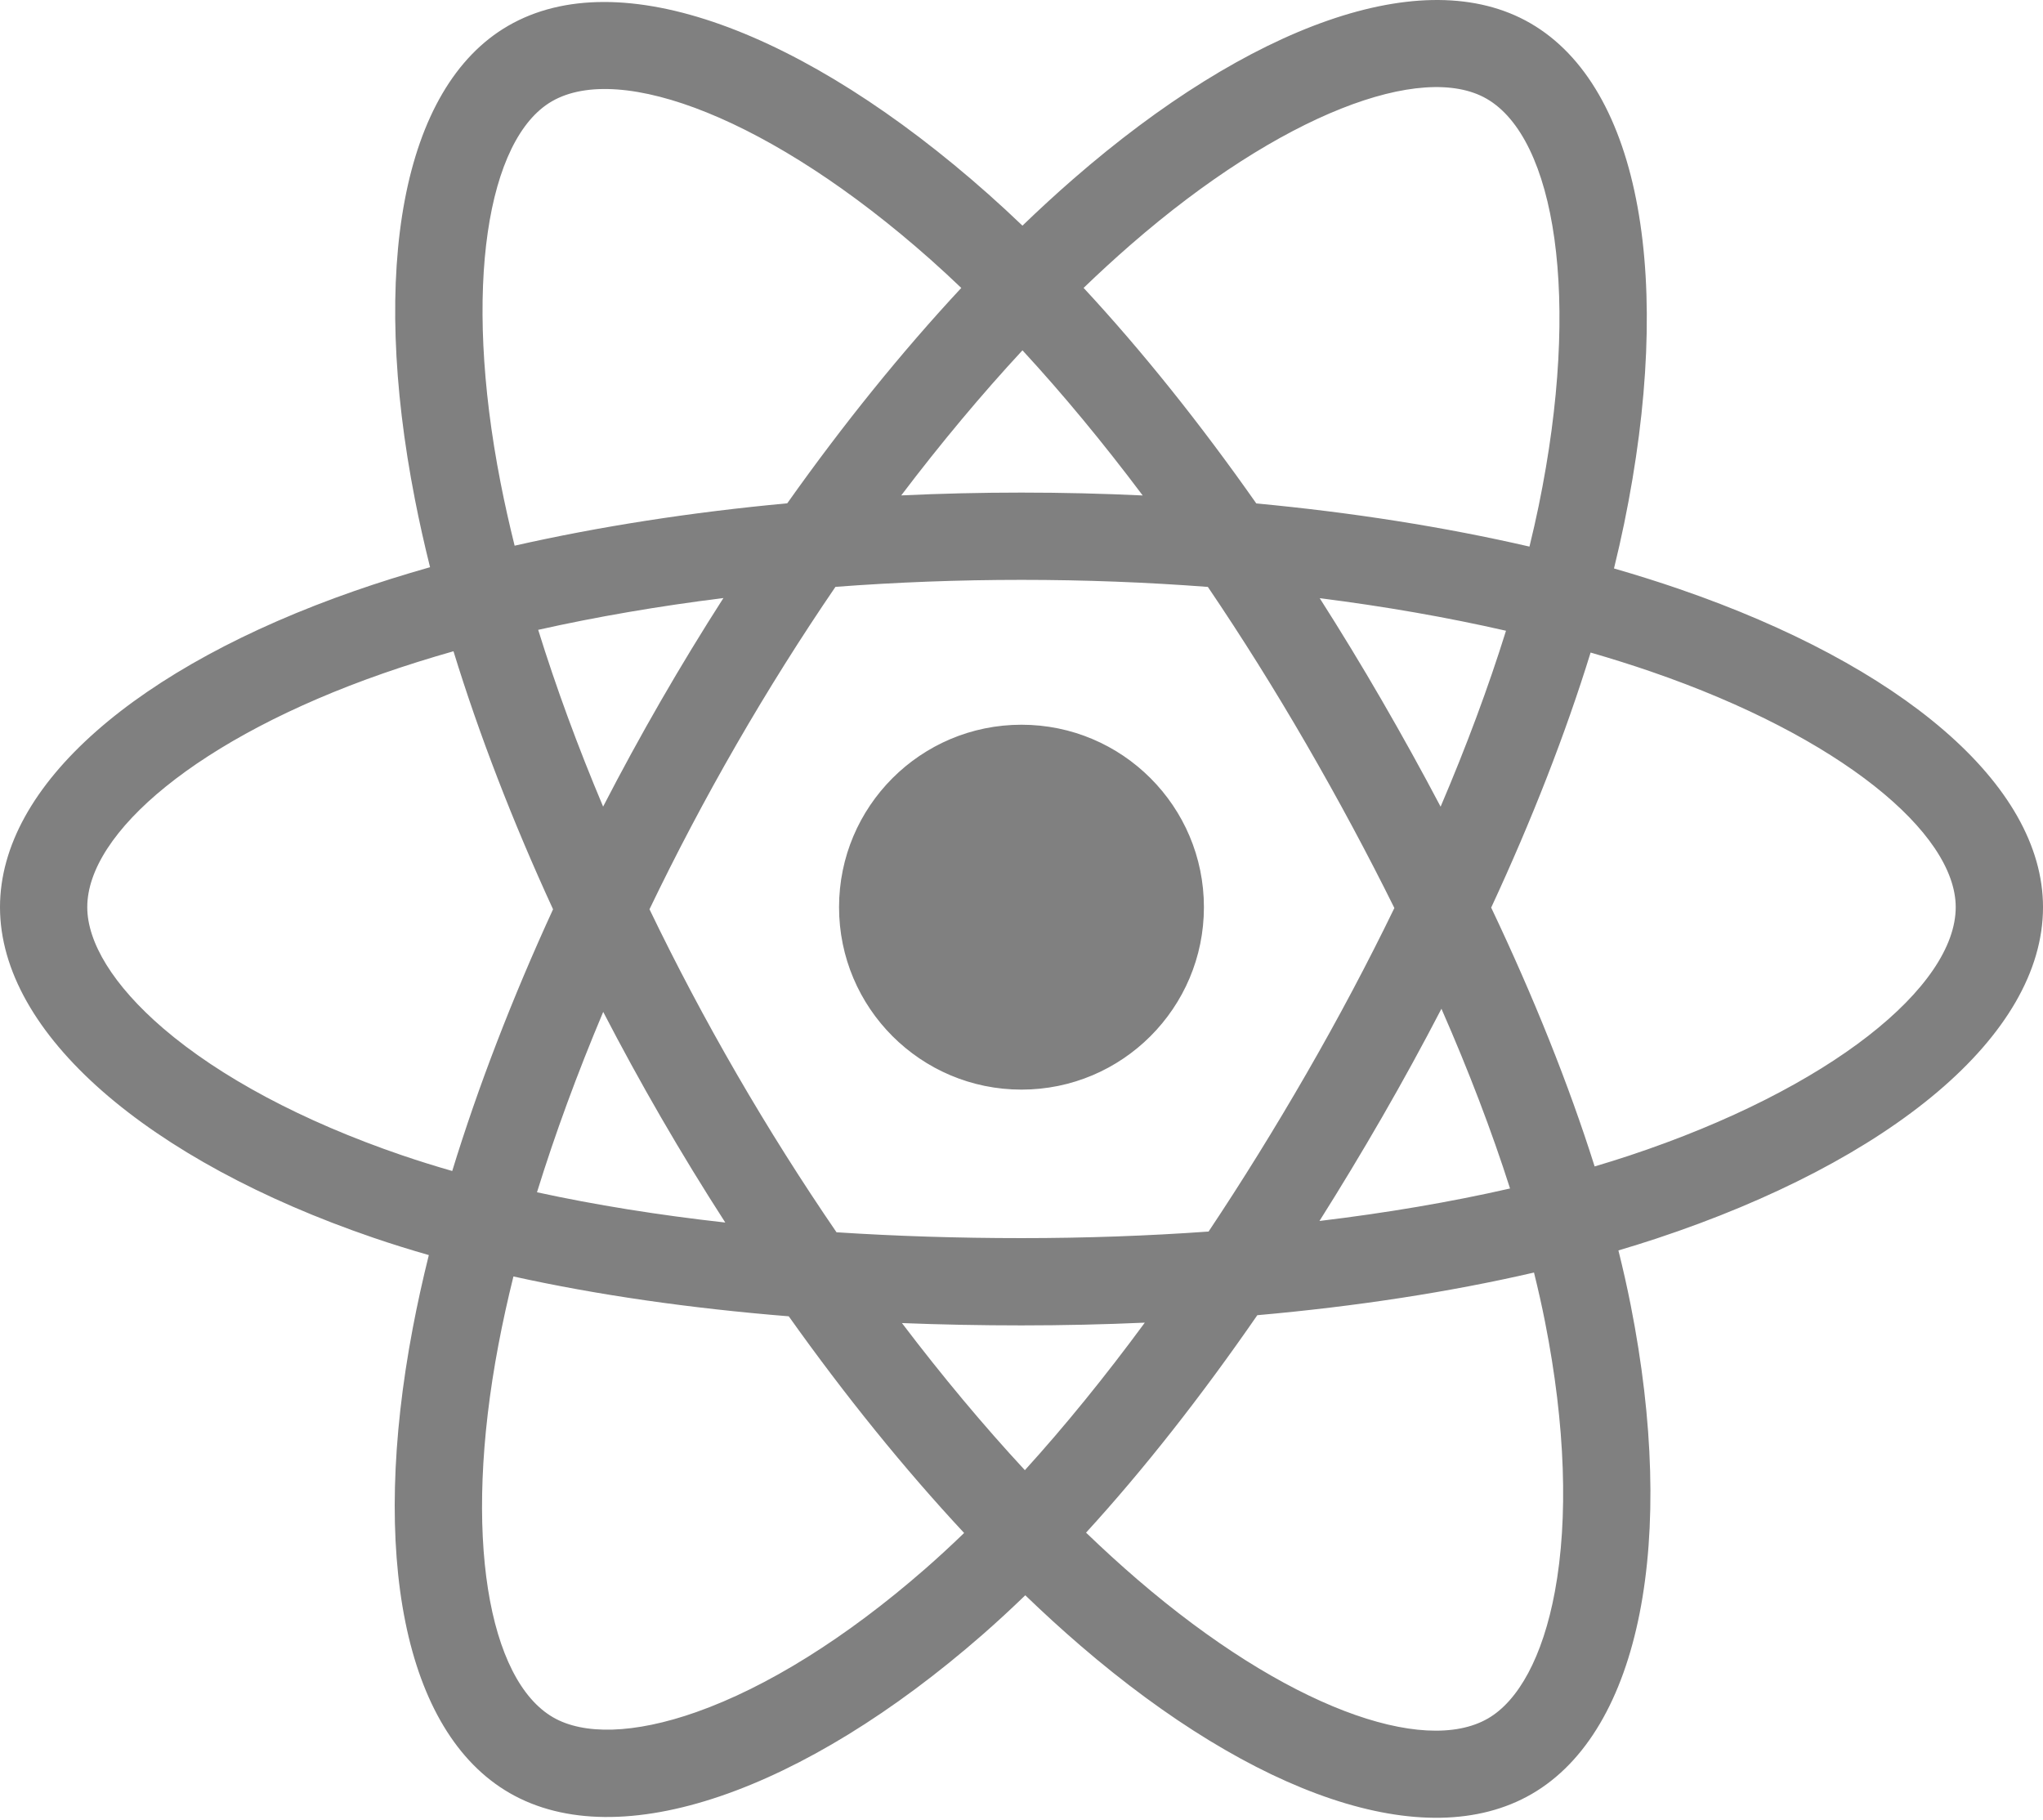
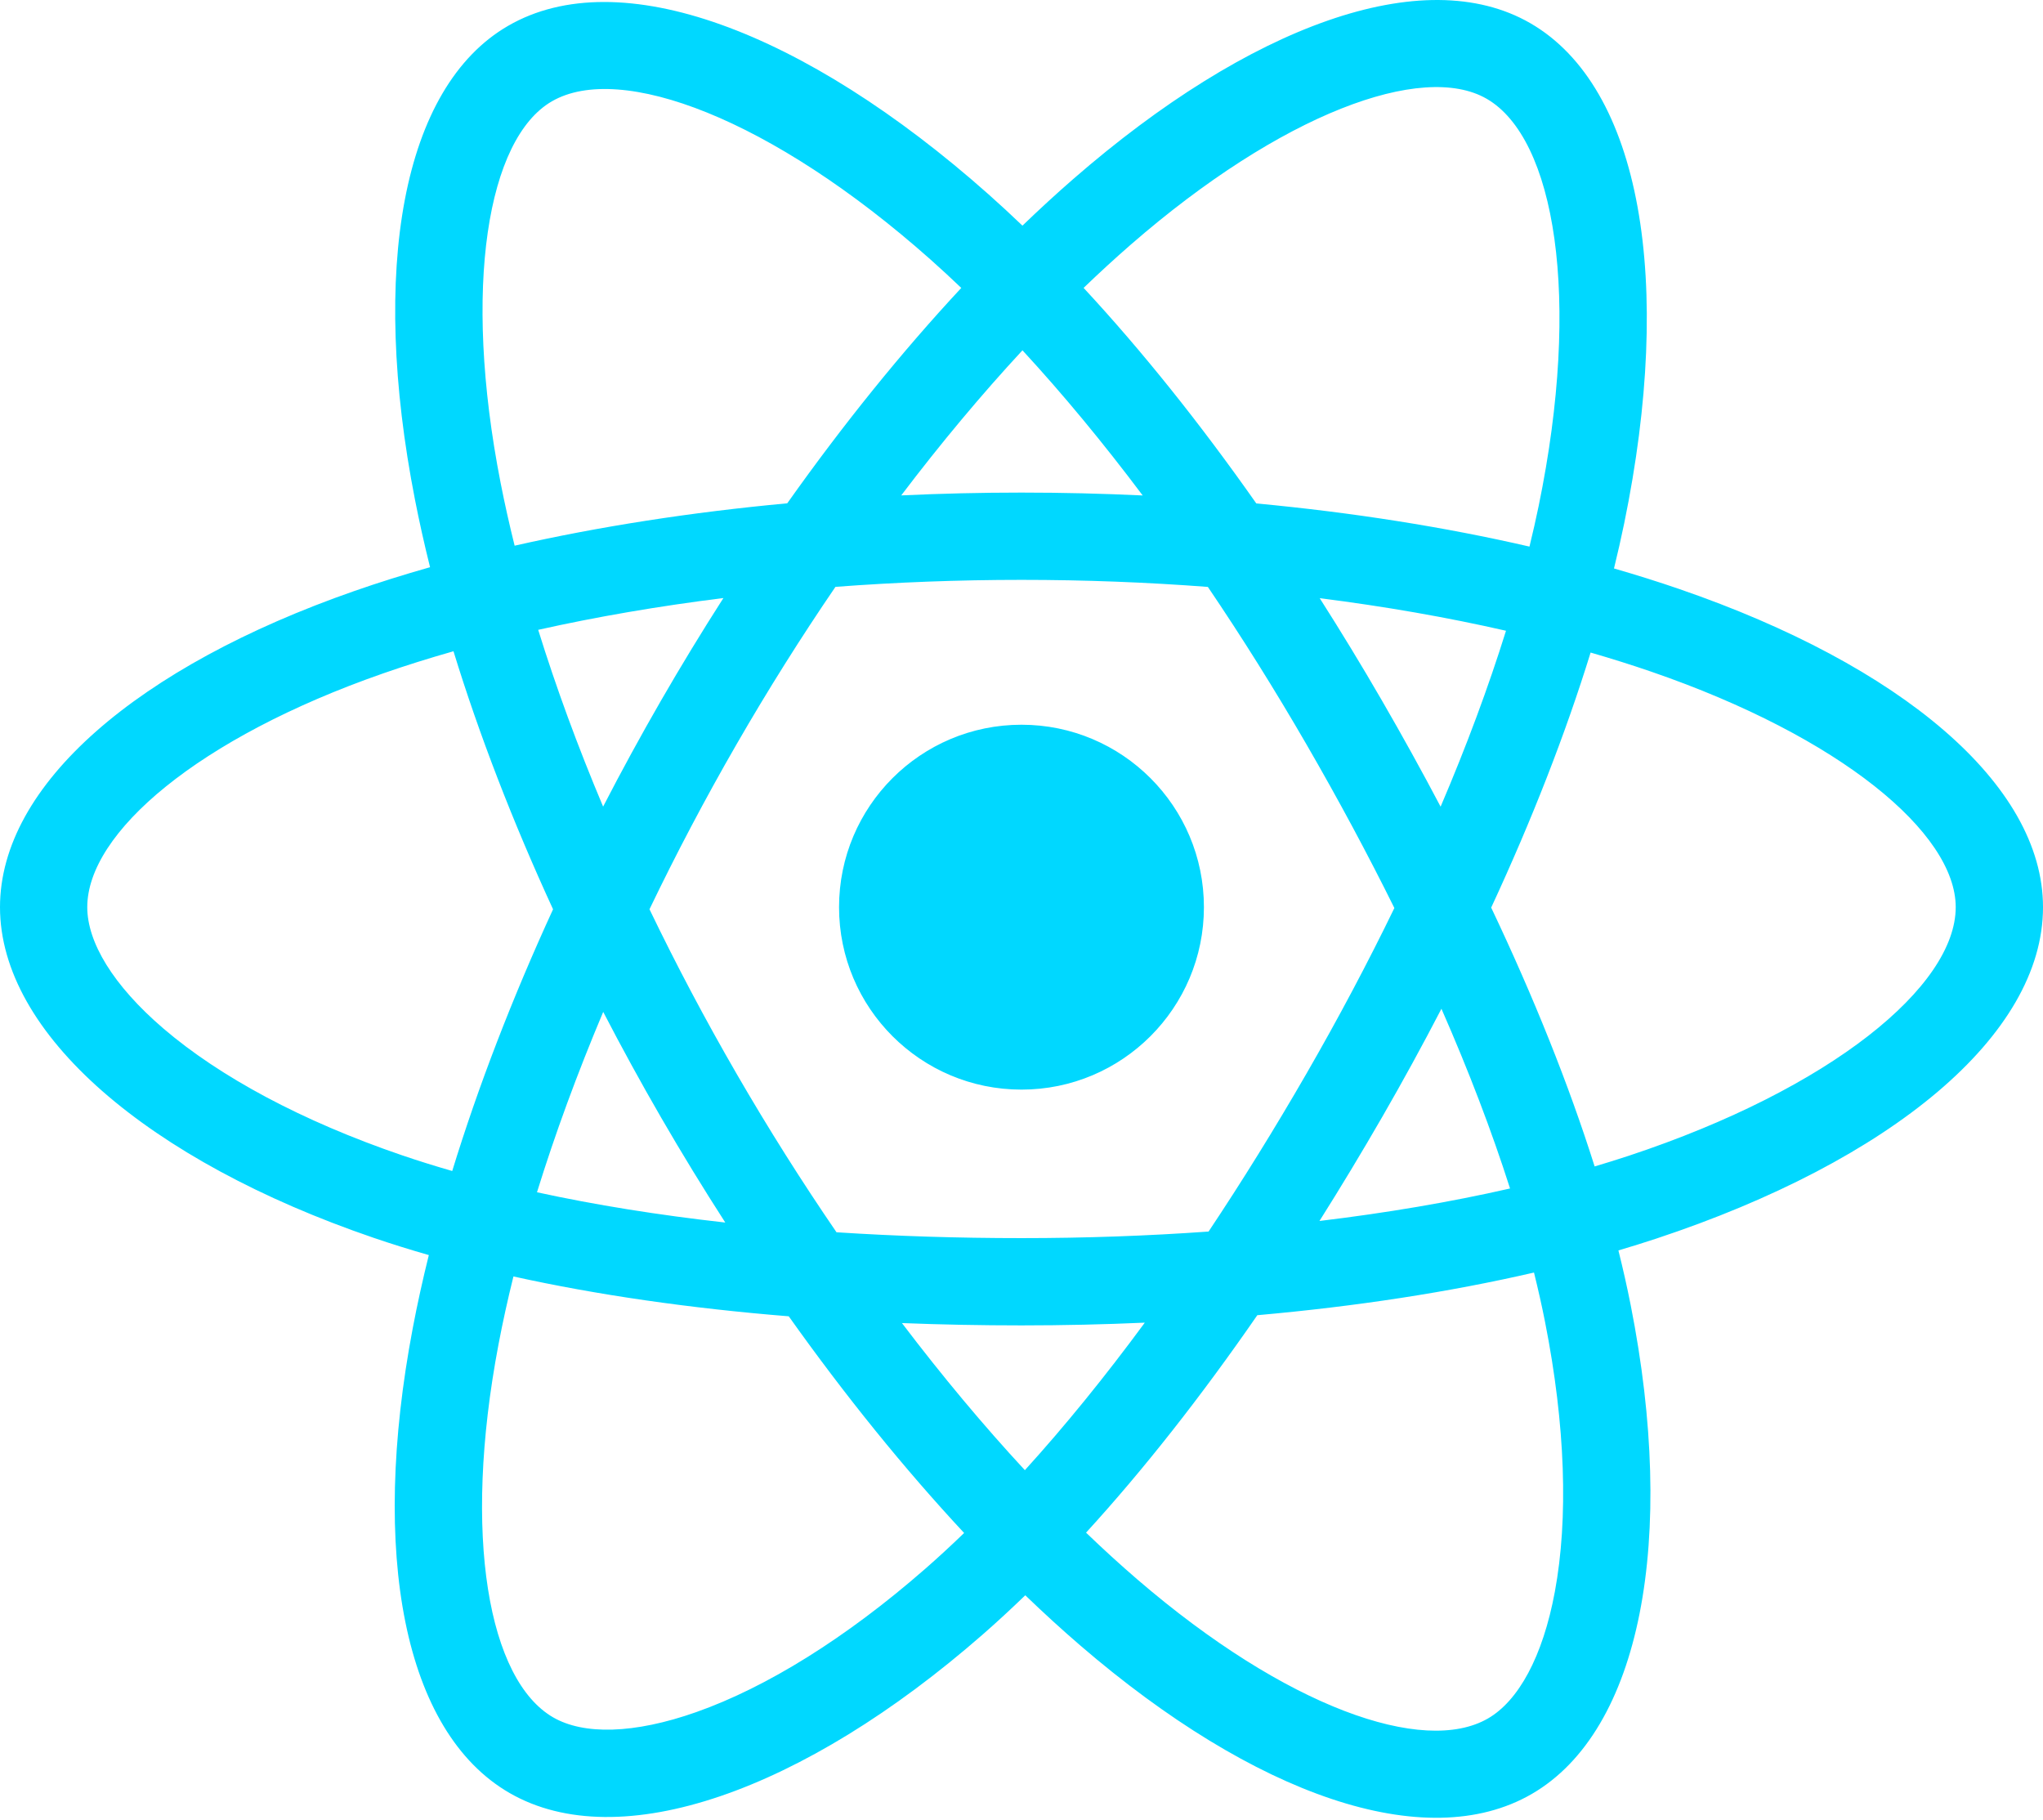
<svg xmlns="http://www.w3.org/2000/svg" height="228" preserveAspectRatio="xMidYMid" viewBox="0 0 256 228" width="256">
-   <path d="m210.483 73.824c-2.656-.914-5.408-1.779-8.241-2.597.466-1.901.893-3.777 1.273-5.621 6.238-30.281 2.159-54.676-11.768-62.707-13.355-7.701-35.196.329-57.254 19.525-2.121 1.846-4.248 3.8-6.374 5.849-1.417-1.355-2.831-2.665-4.242-3.917-23.118-20.526-46.29-29.177-60.204-21.122-13.342 7.724-17.293 30.657-11.678 59.355.542 2.772 1.176 5.603 1.893 8.481-3.28.931-6.446 1.923-9.475 2.979-27.103 9.449-44.413 24.259-44.413 39.62 0 15.865 18.582 31.778 46.812 41.427 2.228.761 4.539 1.481 6.922 2.165-.773 3.113-1.446 6.163-2.01 9.138-5.354 28.2-1.173 50.591 12.134 58.266 13.745 7.926 36.812-.221 59.273-19.855 1.775-1.552 3.557-3.198 5.342-4.923 2.313 2.228 4.623 4.336 6.921 6.314 21.757 18.722 43.245 26.283 56.539 18.586 13.731-7.949 18.193-32.003 12.4-61.268-.442-2.235-.957-4.518-1.536-6.842 1.62-.479 3.21-.973 4.761-1.487 29.348-9.724 48.443-25.443 48.443-41.52 0-15.417-17.868-30.326-45.517-39.844zm-6.365 70.984c-1.4.463-2.836.911-4.3 1.346-3.24-10.257-7.613-21.163-12.964-32.432 5.106-11 9.31-21.767 12.459-31.958 2.619.758 5.161 1.557 7.61 2.401 23.69 8.155 38.14 20.213 38.14 29.504 0 9.896-15.606 22.743-40.946 31.14zm-10.514 20.834c2.562 12.941 2.928 24.641 1.231 33.787-1.525 8.219-4.591 13.698-8.382 15.893-8.068 4.67-25.321-1.4-43.927-17.412-2.133-1.835-4.282-3.795-6.437-5.87 7.213-7.889 14.423-17.061 21.459-27.246 12.376-1.098 24.068-2.894 34.671-5.345.522 2.107.986 4.173 1.386 6.193zm-106.328 48.873c-7.882 2.784-14.16 2.863-17.955.675-8.075-4.657-11.432-22.636-6.853-46.752.524-2.762 1.149-5.599 1.868-8.499 10.487 2.319 22.093 3.988 34.499 4.993 7.083 9.967 14.501 19.128 21.976 27.15-1.633 1.577-3.26 3.078-4.878 4.492-9.932 8.682-19.886 14.842-28.657 17.94zm-36.928-69.768c-12.483-4.266-22.792-9.812-29.858-15.863-6.349-5.438-9.555-10.836-9.555-15.216 0-9.322 13.898-21.212 37.077-29.293 2.812-.981 5.757-1.905 8.812-2.773 3.203 10.42 7.406 21.315 12.477 32.332-5.137 11.18-9.399 22.249-12.634 32.791-2.178-.626-4.288-1.285-6.319-1.979zm12.378-84.259c-4.811-24.587-1.616-43.135 6.425-47.79 8.564-4.958 27.503 2.111 47.463 19.835 1.276 1.133 2.557 2.318 3.841 3.545-7.438 7.987-14.788 17.079-21.808 26.987-12.04 1.116-23.565 2.909-34.161 5.309-.666-2.68-1.256-5.313-1.76-7.887zm110.427 27.267c-2.533-4.375-5.134-8.647-7.785-12.803 8.168 1.033 15.994 2.403 23.343 4.081-2.206 7.071-4.956 14.465-8.194 22.044-2.322-4.409-4.778-8.854-7.365-13.322zm-45.032-43.861c5.044 5.465 10.096 11.566 15.065 18.187-5.007-.236-10.076-.36-15.187-.36-5.063 0-10.094.12-15.07.353 4.974-6.559 10.069-12.652 15.192-18.18zm-45.32 43.937c-2.53 4.388-4.941 8.809-7.227 13.238-3.185-7.553-5.909-14.98-8.135-22.151 7.304-1.635 15.093-2.971 23.209-3.984-2.688 4.194-5.31 8.497-7.848 12.897zm8.081 65.352c-8.385-.936-16.291-2.203-23.594-3.793 2.261-7.299 5.046-14.885 8.298-22.601 2.292 4.426 4.712 8.849 7.258 13.246h0c2.593 4.48 5.28 8.868 8.038 13.147zm37.541 31.03c-5.183-5.593-10.353-11.779-15.403-18.433 4.902.192 9.899.291 14.978.291 5.218 0 10.376-.118 15.453-.344-4.985 6.774-10.019 12.97-15.029 18.486zm52.198-57.817c3.422 7.799 6.306 15.345 8.596 22.52-7.423 1.693-15.436 3.057-23.88 4.071 2.658-4.211 5.281-8.557 7.859-13.026 2.608-4.522 5.084-9.051 7.425-13.564zm-16.898 8.101c-4.002 6.939-8.11 13.562-12.281 19.815-7.597.543-15.445.823-23.444.823-7.967 0-15.716-.247-23.178-.732-4.339-6.334-8.537-12.978-12.513-19.846h.001c-3.966-6.85-7.616-13.757-10.923-20.626 3.306-6.885 6.947-13.8 10.89-20.638l-.001.001c3.953-6.856 8.114-13.467 12.413-19.761 7.613-.576 15.421-.876 23.311-.876h0c7.926 0 15.743.303 23.354.883 4.233 6.249 8.366 12.838 12.335 19.695 4.014 6.934 7.701 13.803 11.036 20.54-3.325 6.853-7.004 13.792-11 20.722zm22.56-122.124c8.573 4.944 11.906 24.881 6.52 51.026-.344 1.668-.73 3.367-1.151 5.089-10.621-2.451-22.154-4.274-34.229-5.407-7.034-10.017-14.324-19.124-21.641-27.008 1.967-1.892 3.932-3.697 5.888-5.4 18.9-16.448 36.564-22.941 44.612-18.3zm-58.285 78.435c12.625 0 22.86 10.234 22.86 22.86 0 12.625-10.235 22.86-22.86 22.86-12.625 0-22.86-10.235-22.86-22.86 0-12.625 10.235-22.86 22.86-22.86z" fill="grey" />
+   <path d="m210.483 73.824c-2.656-.914-5.408-1.779-8.241-2.597.466-1.901.893-3.777 1.273-5.621 6.238-30.281 2.159-54.676-11.768-62.707-13.355-7.701-35.196.329-57.254 19.525-2.121 1.846-4.248 3.8-6.374 5.849-1.417-1.355-2.831-2.665-4.242-3.917-23.118-20.526-46.29-29.177-60.204-21.122-13.342 7.724-17.293 30.657-11.678 59.355.542 2.772 1.176 5.603 1.893 8.481-3.28.931-6.446 1.923-9.475 2.979-27.103 9.449-44.413 24.259-44.413 39.62 0 15.865 18.582 31.778 46.812 41.427 2.228.761 4.539 1.481 6.922 2.165-.773 3.113-1.446 6.163-2.01 9.138-5.354 28.2-1.173 50.591 12.134 58.266 13.745 7.926 36.812-.221 59.273-19.855 1.775-1.552 3.557-3.198 5.342-4.923 2.313 2.228 4.623 4.336 6.921 6.314 21.757 18.722 43.245 26.283 56.539 18.586 13.731-7.949 18.193-32.003 12.4-61.268-.442-2.235-.957-4.518-1.536-6.842 1.62-.479 3.21-.973 4.761-1.487 29.348-9.724 48.443-25.443 48.443-41.52 0-15.417-17.868-30.326-45.517-39.844zm-6.365 70.984c-1.4.463-2.836.911-4.3 1.346-3.24-10.257-7.613-21.163-12.964-32.432 5.106-11 9.31-21.767 12.459-31.958 2.619.758 5.161 1.557 7.61 2.401 23.69 8.155 38.14 20.213 38.14 29.504 0 9.896-15.606 22.743-40.946 31.14zm-10.514 20.834c2.562 12.941 2.928 24.641 1.231 33.787-1.525 8.219-4.591 13.698-8.382 15.893-8.068 4.67-25.321-1.4-43.927-17.412-2.133-1.835-4.282-3.795-6.437-5.87 7.213-7.889 14.423-17.061 21.459-27.246 12.376-1.098 24.068-2.894 34.671-5.345.522 2.107.986 4.173 1.386 6.193zm-106.328 48.873c-7.882 2.784-14.16 2.863-17.955.675-8.075-4.657-11.432-22.636-6.853-46.752.524-2.762 1.149-5.599 1.868-8.499 10.487 2.319 22.093 3.988 34.499 4.993 7.083 9.967 14.501 19.128 21.976 27.15-1.633 1.577-3.26 3.078-4.878 4.492-9.932 8.682-19.886 14.842-28.657 17.94zm-36.928-69.768c-12.483-4.266-22.792-9.812-29.858-15.863-6.349-5.438-9.555-10.836-9.555-15.216 0-9.322 13.898-21.212 37.077-29.293 2.812-.981 5.757-1.905 8.812-2.773 3.203 10.42 7.406 21.315 12.477 32.332-5.137 11.18-9.399 22.249-12.634 32.791-2.178-.626-4.288-1.285-6.319-1.979zm12.378-84.259c-4.811-24.587-1.616-43.135 6.425-47.79 8.564-4.958 27.503 2.111 47.463 19.835 1.276 1.133 2.557 2.318 3.841 3.545-7.438 7.987-14.788 17.079-21.808 26.987-12.04 1.116-23.565 2.909-34.161 5.309-.666-2.68-1.256-5.313-1.76-7.887zm110.427 27.267c-2.533-4.375-5.134-8.647-7.785-12.803 8.168 1.033 15.994 2.403 23.343 4.081-2.206 7.071-4.956 14.465-8.194 22.044-2.322-4.409-4.778-8.854-7.365-13.322zm-45.032-43.861c5.044 5.465 10.096 11.566 15.065 18.187-5.007-.236-10.076-.36-15.187-.36-5.063 0-10.094.12-15.07.353 4.974-6.559 10.069-12.652 15.192-18.18zm-45.32 43.937c-2.53 4.388-4.941 8.809-7.227 13.238-3.185-7.553-5.909-14.98-8.135-22.151 7.304-1.635 15.093-2.971 23.209-3.984-2.688 4.194-5.31 8.497-7.848 12.897zm8.081 65.352c-8.385-.936-16.291-2.203-23.594-3.793 2.261-7.299 5.046-14.885 8.298-22.601 2.292 4.426 4.712 8.849 7.258 13.246h0c2.593 4.48 5.28 8.868 8.038 13.147zm37.541 31.03c-5.183-5.593-10.353-11.779-15.403-18.433 4.902.192 9.899.291 14.978.291 5.218 0 10.376-.118 15.453-.344-4.985 6.774-10.019 12.97-15.029 18.486zm52.198-57.817c3.422 7.799 6.306 15.345 8.596 22.52-7.423 1.693-15.436 3.057-23.88 4.071 2.658-4.211 5.281-8.557 7.859-13.026 2.608-4.522 5.084-9.051 7.425-13.564zm-16.898 8.101c-4.002 6.939-8.11 13.562-12.281 19.815-7.597.543-15.445.823-23.444.823-7.967 0-15.716-.247-23.178-.732-4.339-6.334-8.537-12.978-12.513-19.846h.001c-3.966-6.85-7.616-13.757-10.923-20.626 3.306-6.885 6.947-13.8 10.89-20.638l-.001.001c3.953-6.856 8.114-13.467 12.413-19.761 7.613-.576 15.421-.876 23.311-.876h0c7.926 0 15.743.303 23.354.883 4.233 6.249 8.366 12.838 12.335 19.695 4.014 6.934 7.701 13.803 11.036 20.54-3.325 6.853-7.004 13.792-11 20.722zm22.56-122.124c8.573 4.944 11.906 24.881 6.52 51.026-.344 1.668-.73 3.367-1.151 5.089-10.621-2.451-22.154-4.274-34.229-5.407-7.034-10.017-14.324-19.124-21.641-27.008 1.967-1.892 3.932-3.697 5.888-5.4 18.9-16.448 36.564-22.941 44.612-18.3zm-58.285 78.435c12.625 0 22.86 10.234 22.86 22.86 0 12.625-10.235 22.86-22.86 22.86-12.625 0-22.86-10.235-22.86-22.86 0-12.625 10.235-22.86 22.86-22.86z" fill="#00d8ff" />
</svg>
